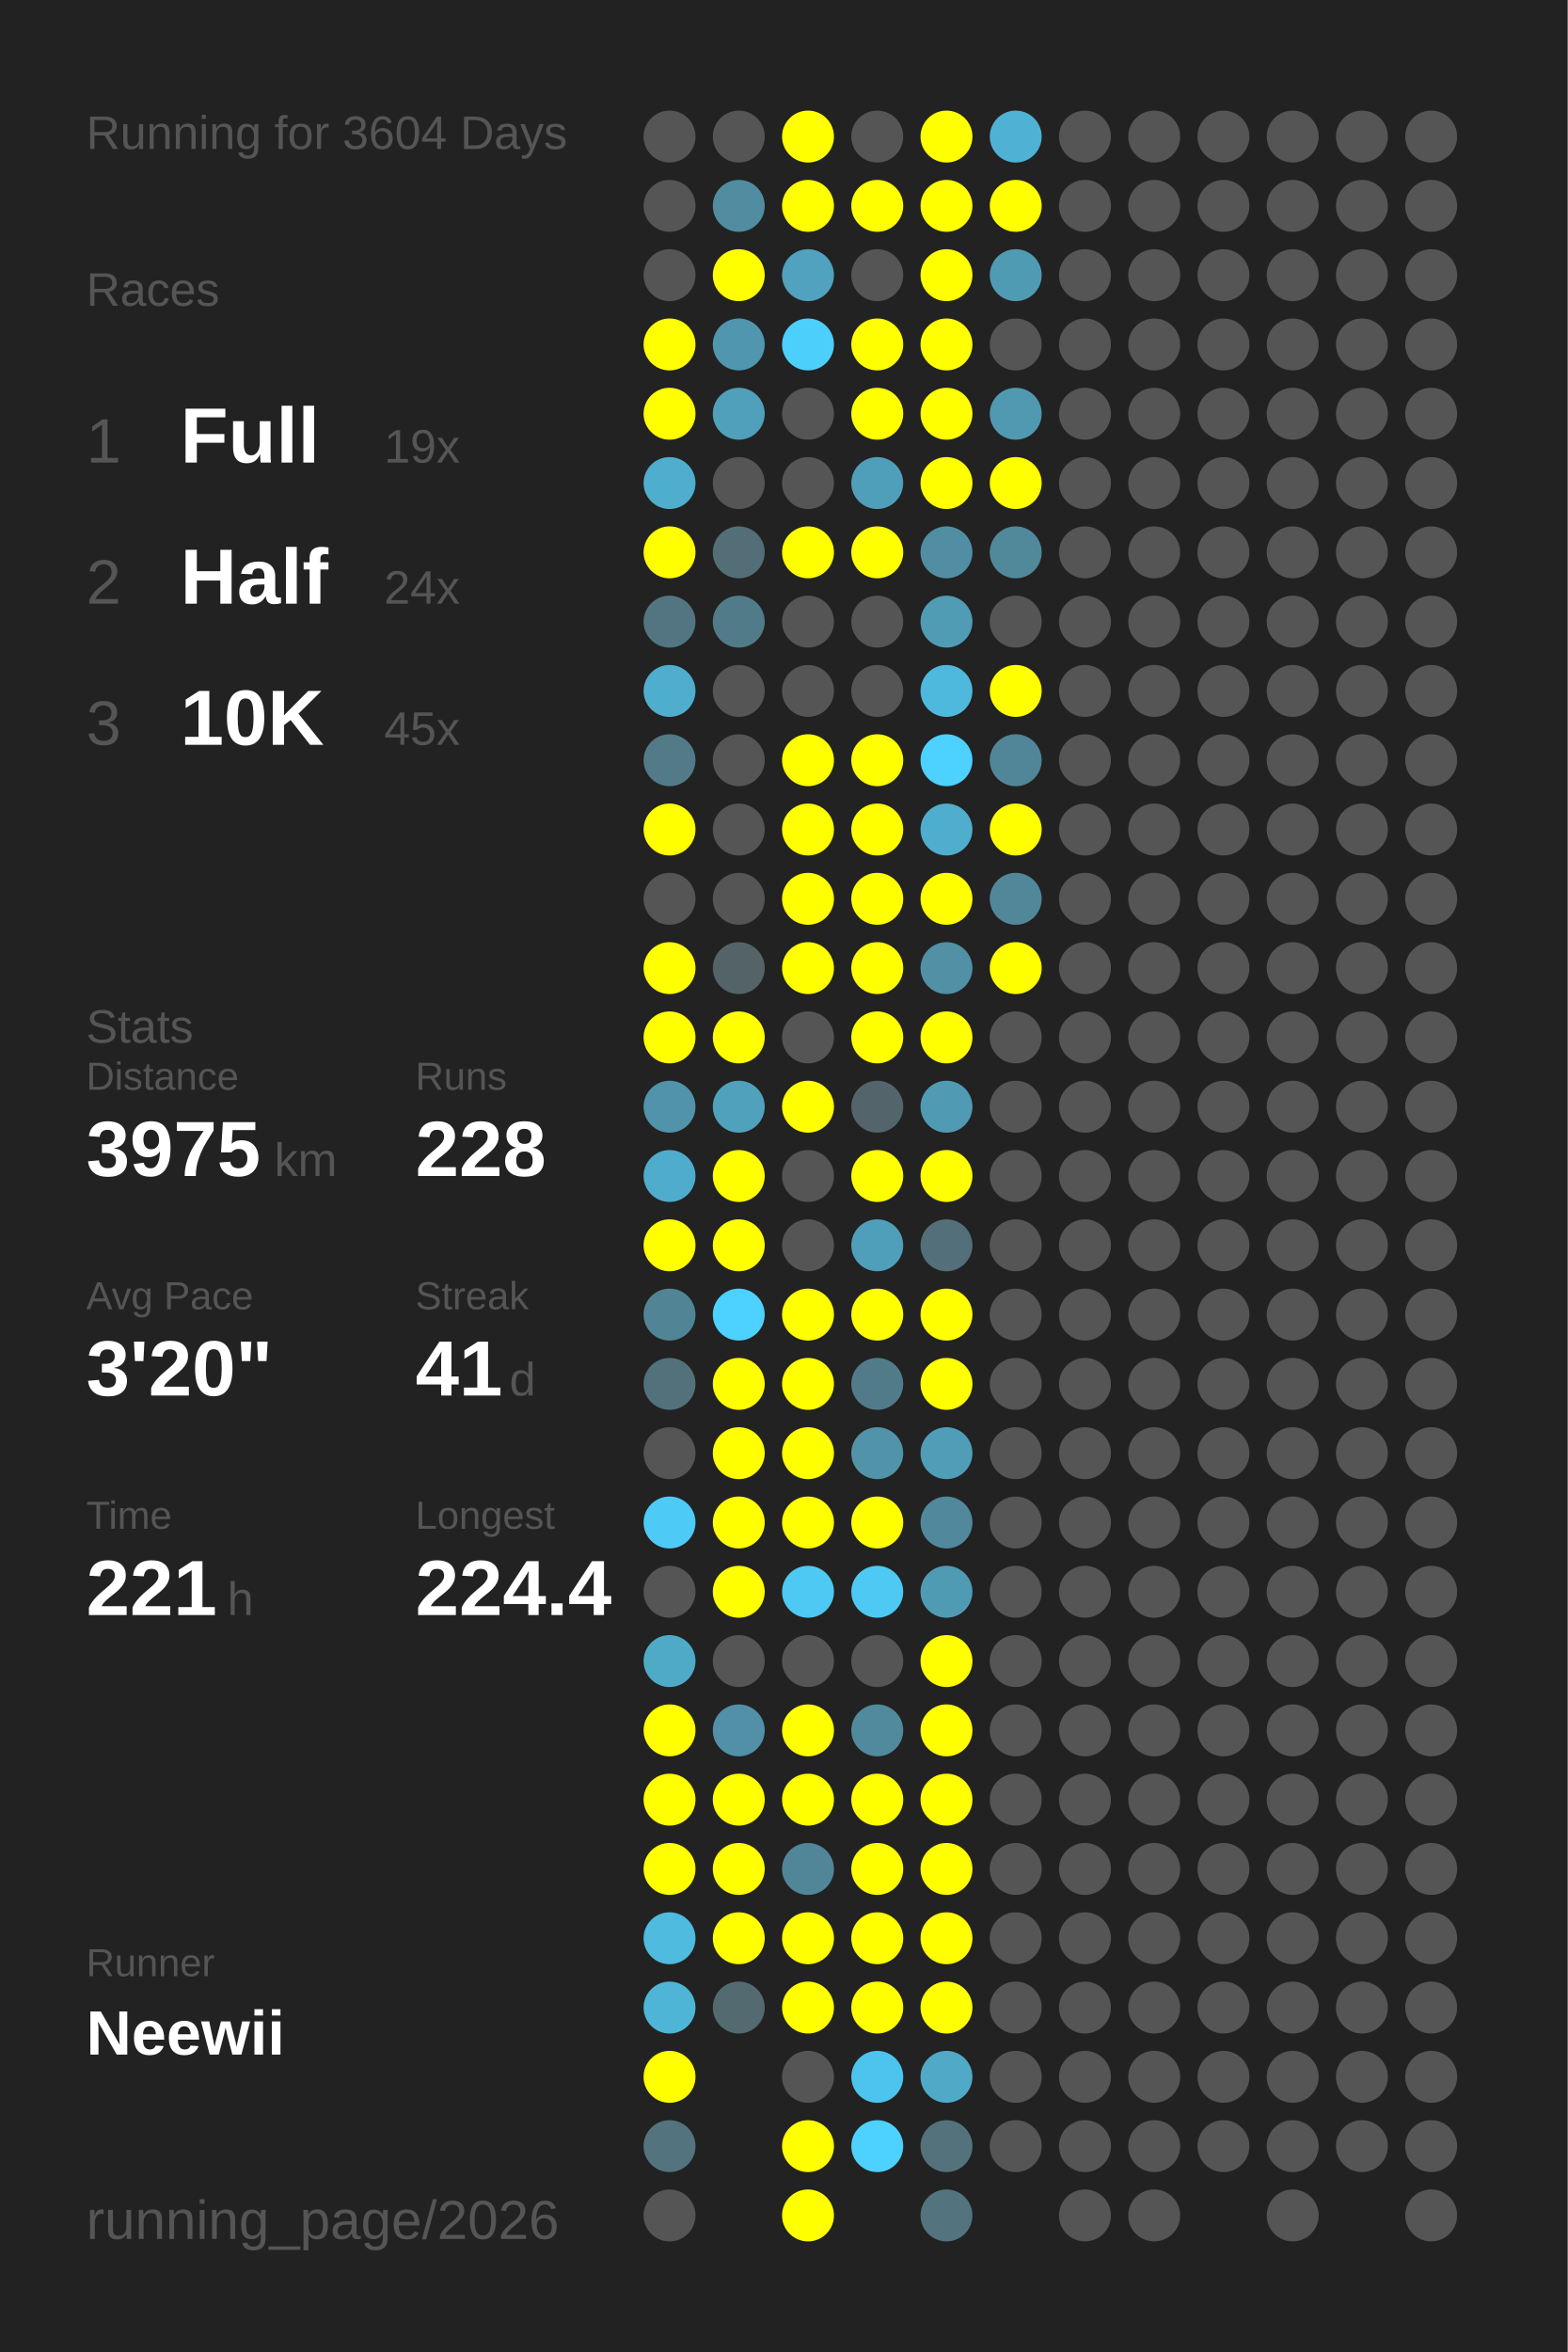
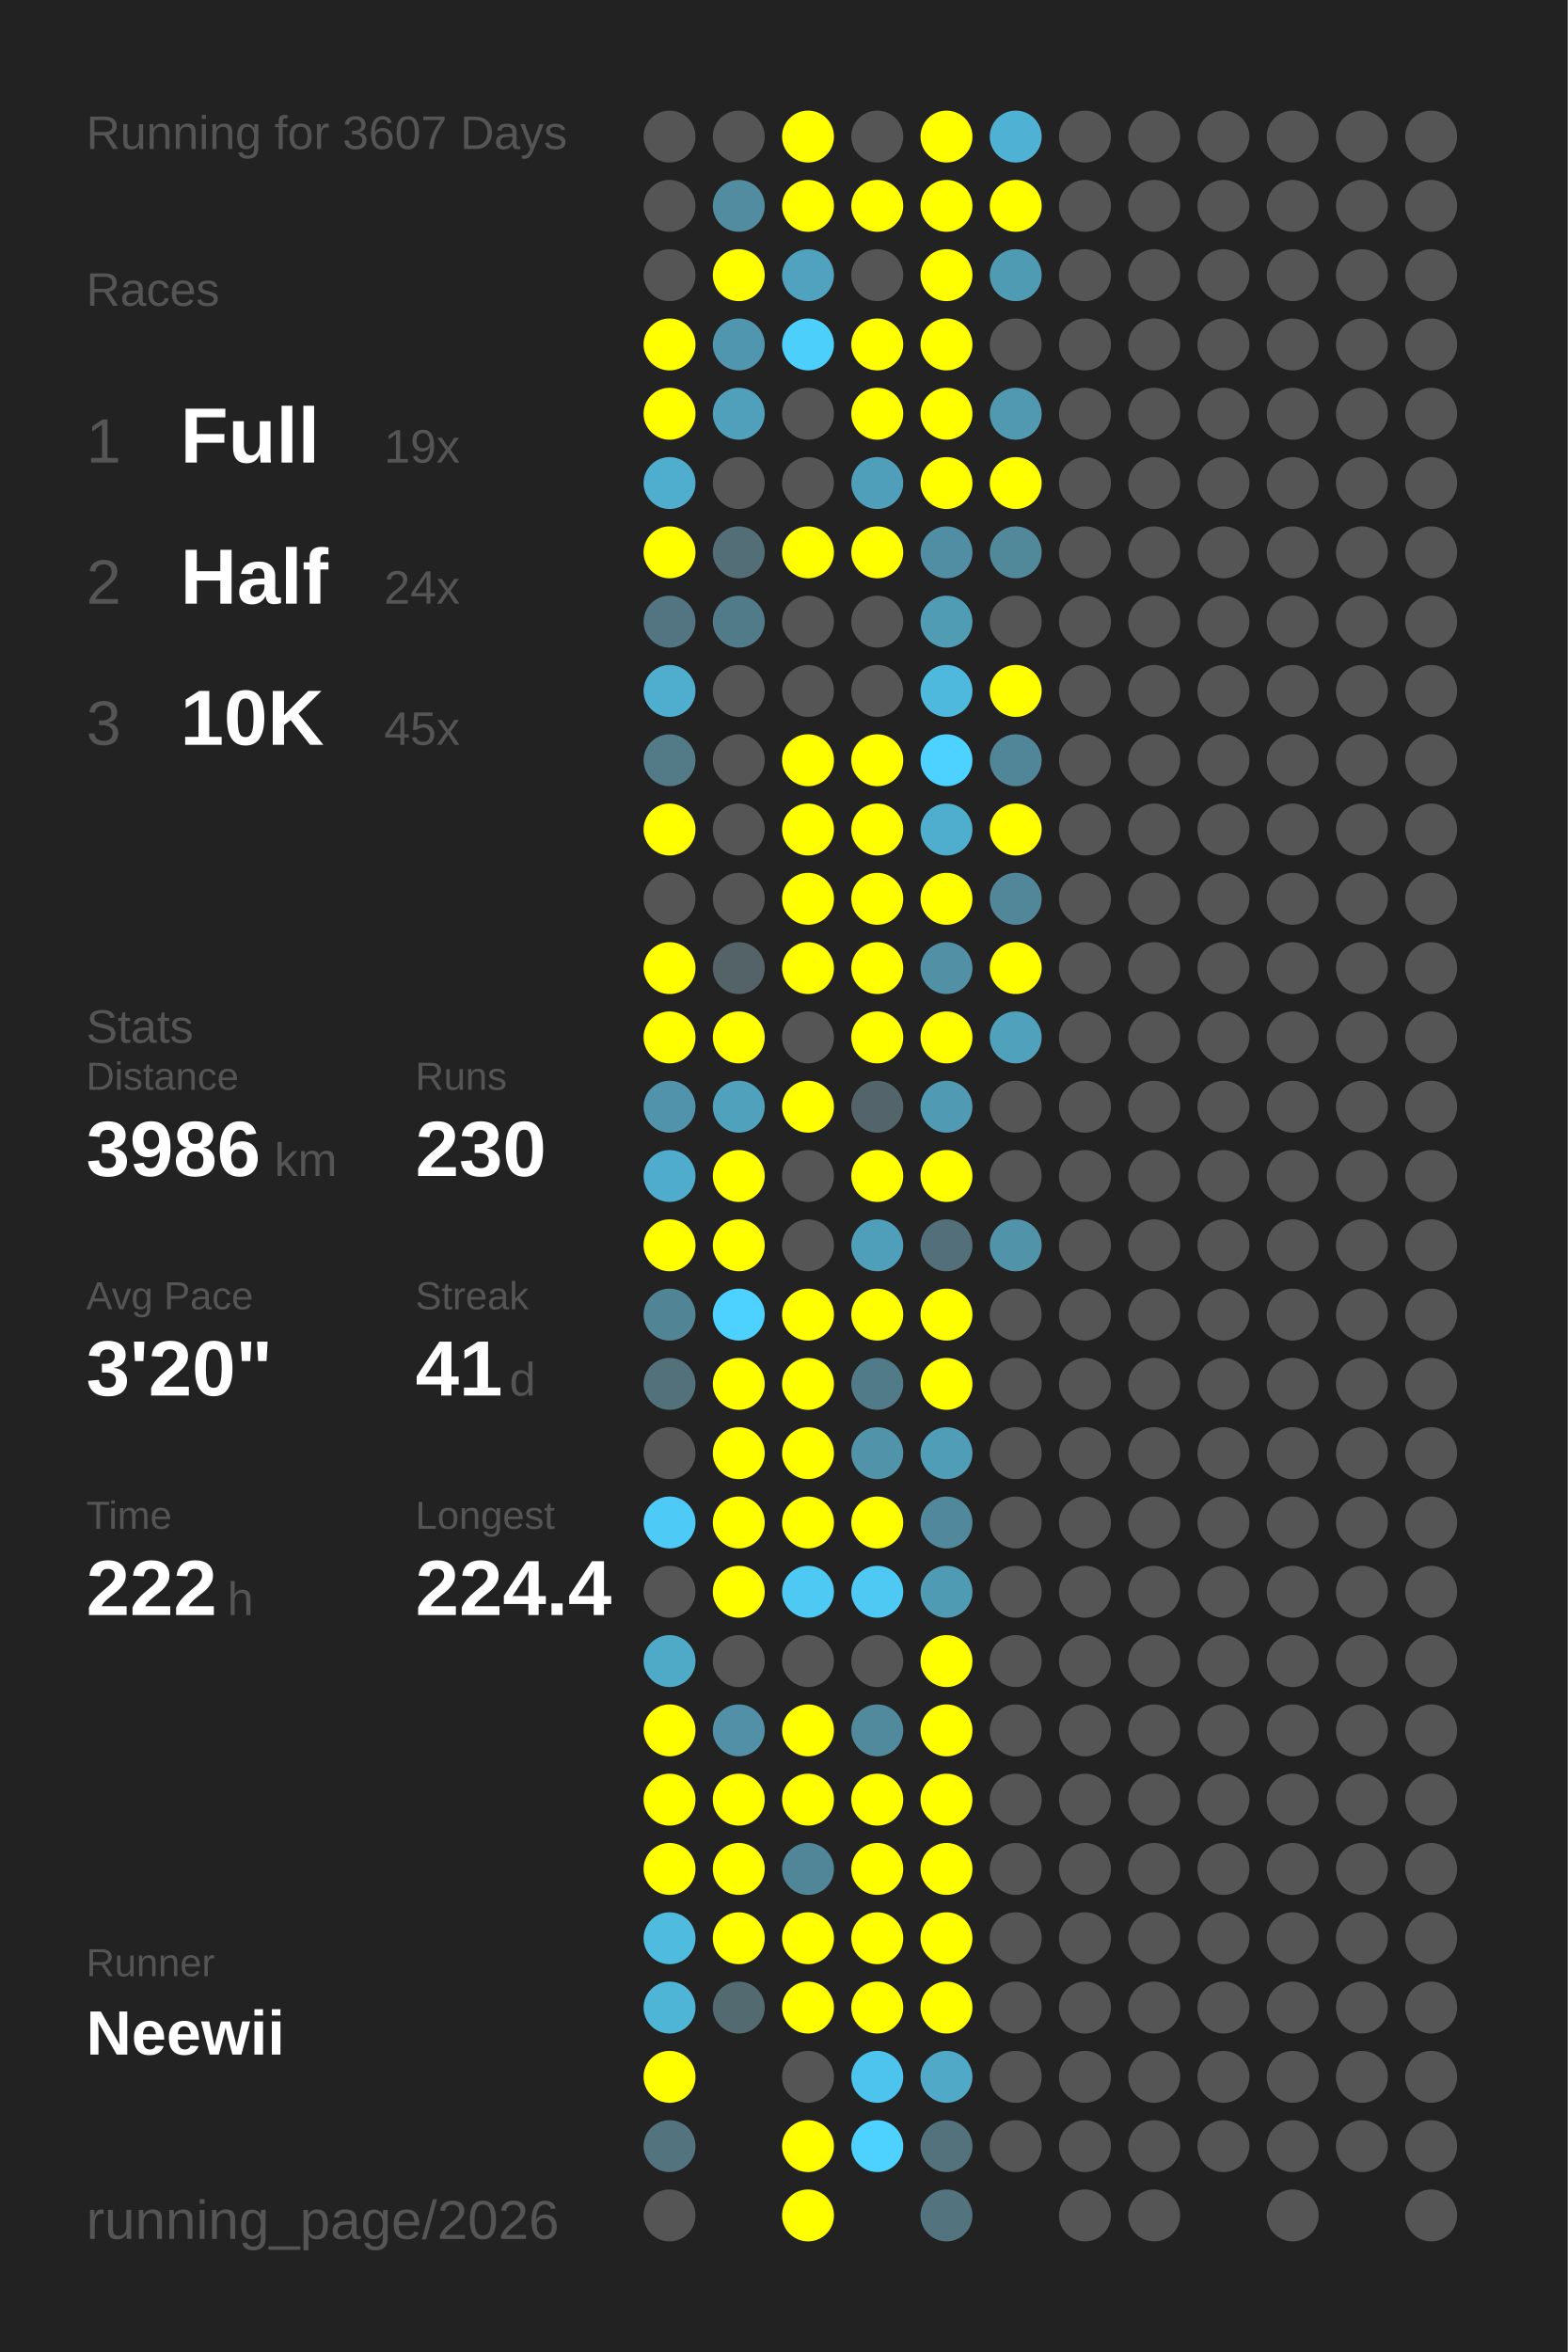
<svg xmlns="http://www.w3.org/2000/svg" baseProfile="full" height="300mm" version="1.1" viewBox="0,0,200,300" width="200mm">
  <defs />
  <rect fill="#222222" height="300" width="200" x="0" y="0" />
-   <text fill="#555555" style="font-size:6px; font-family:Arial;" x="11" y="19">Running for 3604 Days</text>
+   <text fill="#555555" style="font-size:6px; font-family:Arial;" x="11" y="19">Running for 3607 Days</text>
  <text fill="#555555" style="font-size:6px; font-family:Arial;" x="11" y="39">Races</text>
  <text fill="#555555" style="font-size:8px; font-family:Arial;" x="11" y="59">1</text>
  <text fill="#FFFFFF" style="font-size:10px; font-family:Arial; font-weight:bold;" x="23" y="59">Full</text>
  <text fill="#555555" style="font-size:6px; font-family:Arial;" x="49" y="59">19x</text>
  <text fill="#555555" style="font-size:8px; font-family:Arial;" x="11" y="77">2</text>
  <text fill="#FFFFFF" style="font-size:10px; font-family:Arial; font-weight:bold;" x="23" y="77">Half</text>
  <text fill="#555555" style="font-size:6px; font-family:Arial;" x="49" y="77">24x</text>
  <text fill="#555555" style="font-size:8px; font-family:Arial;" x="11" y="95">3</text>
  <text fill="#FFFFFF" style="font-size:10px; font-family:Arial; font-weight:bold;" x="23" y="95">10K</text>
  <text fill="#555555" style="font-size:6px; font-family:Arial;" x="49" y="95">45x</text>
  <text fill="#555555" style="font-size:6px; font-family:Arial;" x="11" y="133">Stats</text>
  <text fill="#555555" style="font-size:5px; font-family:Arial;" x="11" y="139">Distance</text>
-   <text fill="#FFFFFF" style="font-size:10px; font-family:Arial; font-weight:bold;" x="11" y="150">3975</text>
+   <text fill="#FFFFFF" style="font-size:10px; font-family:Arial; font-weight:bold;" x="11" y="150">3986</text>
  <text fill="#555555" style="font-size:6px; font-family:Arial;" x="35" y="150">km</text>
  <text fill="#555555" style="font-size:5px; font-family:Arial;" x="53" y="139">Runs</text>
-   <text fill="#FFFFFF" style="font-size:10px; font-family:Arial; font-weight:bold;" x="53" y="150">228</text>
+   <text fill="#FFFFFF" style="font-size:10px; font-family:Arial; font-weight:bold;" x="53" y="150">230</text>
  <text fill="#555555" style="font-size:5px; font-family:Arial;" x="11" y="167">Avg Pace</text>
  <text fill="#FFFFFF" style="font-size:10px; font-family:Arial; font-weight:bold;" x="11" y="178">3'20"</text>
  <text fill="#555555" style="font-size:5px; font-family:Arial;" x="53" y="167">Streak</text>
  <text fill="#FFFFFF" style="font-size:10px; font-family:Arial; font-weight:bold;" x="53" y="178">41</text>
  <text fill="#555555" style="font-size:6px; font-family:Arial;" x="65" y="178">d</text>
  <text fill="#555555" style="font-size:5px; font-family:Arial;" x="11" y="195">Time</text>
-   <text fill="#FFFFFF" style="font-size:10px; font-family:Arial; font-weight:bold;" x="11" y="206">221</text>
+   <text fill="#FFFFFF" style="font-size:10px; font-family:Arial; font-weight:bold;" x="11" y="206">222</text>
  <text fill="#555555" style="font-size:6px; font-family:Arial;" x="29" y="206">h</text>
  <text fill="#555555" style="font-size:5px; font-family:Arial;" x="53" y="195">Longest</text>
  <text fill="#FFFFFF" style="font-size:10px; font-family:Arial; font-weight:bold;" x="53" y="206">224.4</text>
  <text fill="#555555" style="font-size:5px; font-family:Arial;" x="11" y="252.065">Runner</text>
  <text fill="#FFFFFF" style="font-size:8px; font-family:Arial; font-weight:bold;" x="11" y="262.065">Neewii</text>
  <text fill="#555555" style="font-size:7px; font-family:Arial;" x="11" y="285.581">running_page/2026</text>
  <circle cx="85.417" cy="17.419" fill="#555555" r="3.312" />
  <circle cx="85.417" cy="26.258" fill="#555555" r="3.312" />
  <circle cx="85.417" cy="35.097" fill="#555555" r="3.312" />
  <circle cx="85.417" cy="43.935" fill="#FFFF00" r="3.312" />
  <circle cx="85.417" cy="52.774" fill="#FFFF00" r="3.312" />
  <circle cx="85.417" cy="61.613" fill="#4fadcd" r="3.312" />
  <circle cx="85.417" cy="70.452" fill="#FFFF00" r="3.312" />
  <circle cx="85.417" cy="79.29" fill="#527581" r="3.312" />
  <circle cx="85.417" cy="88.129" fill="#4fadcd" r="3.312" />
  <circle cx="85.417" cy="96.968" fill="#527a87" r="3.312" />
  <circle cx="85.417" cy="105.806" fill="#FFFF00" r="3.312" />
  <circle cx="85.417" cy="114.645" fill="#555555" r="3.312" />
  <circle cx="85.417" cy="123.484" fill="#FFFF00" r="3.312" />
  <circle cx="85.417" cy="132.323" fill="#FFFF00" r="3.312" />
  <circle cx="85.417" cy="141.161" fill="#5093aa" r="3.312" />
  <circle cx="85.417" cy="150" fill="#4faccc" r="3.312" />
  <circle cx="85.417" cy="158.839" fill="#FFFF00" r="3.312" />
  <circle cx="85.417" cy="167.677" fill="#518596" r="3.312" />
  <circle cx="85.417" cy="176.516" fill="#53717b" r="3.312" />
  <circle cx="85.417" cy="185.355" fill="#555555" r="3.312" />
  <circle cx="85.417" cy="194.194" fill="#4dcbf6" r="3.312" />
  <circle cx="85.417" cy="203.032" fill="#555555" r="3.312" />
  <circle cx="85.417" cy="211.871" fill="#4faac8" r="3.312" />
  <circle cx="85.417" cy="220.71" fill="#FFFF00" r="3.312" />
  <circle cx="85.417" cy="229.548" fill="#FFFF00" r="3.312" />
  <circle cx="85.417" cy="238.387" fill="#FFFF00" r="3.312" />
  <circle cx="85.417" cy="247.226" fill="#4ebbdf" r="3.312" />
  <circle cx="85.417" cy="256.065" fill="#4eb5d7" r="3.312" />
  <circle cx="85.417" cy="264.903" fill="#FFFF00" r="3.312" />
  <circle cx="85.417" cy="273.742" fill="#53737e" r="3.312" />
  <circle cx="85.417" cy="282.581" fill="#555555" r="3.312" />
  <circle cx="94.25" cy="17.419" fill="#555555" r="3.312" />
  <circle cx="94.25" cy="26.258" fill="#518ca0" r="3.312" />
  <circle cx="94.25" cy="35.097" fill="#FFFF00" r="3.312" />
  <circle cx="94.25" cy="43.935" fill="#5096ae" r="3.312" />
  <circle cx="94.25" cy="52.774" fill="#50a0bb" r="3.312" />
  <circle cx="94.25" cy="61.613" fill="#555555" r="3.312" />
  <circle cx="94.25" cy="70.452" fill="#536e77" r="3.312" />
  <circle cx="94.25" cy="79.29" fill="#527b89" r="3.312" />
  <circle cx="94.25" cy="88.129" fill="#555555" r="3.312" />
  <circle cx="94.25" cy="96.968" fill="#555555" r="3.312" />
  <circle cx="94.25" cy="105.806" fill="#555555" r="3.312" />
  <circle cx="94.25" cy="114.645" fill="#555555" r="3.312" />
  <circle cx="94.25" cy="123.484" fill="#546368" r="3.312" />
  <circle cx="94.25" cy="132.323" fill="#FFFF00" r="3.312" />
  <circle cx="94.25" cy="141.161" fill="#50a1bc" r="3.312" />
  <circle cx="94.25" cy="150" fill="#FFFF00" r="3.312" />
  <circle cx="94.25" cy="158.839" fill="#FFFF00" r="3.312" />
  <circle cx="94.25" cy="167.677" fill="#4dd1fe" r="3.312" />
  <circle cx="94.25" cy="176.516" fill="#FFFF00" r="3.312" />
  <circle cx="94.25" cy="185.355" fill="#FFFF00" r="3.312" />
  <circle cx="94.25" cy="194.194" fill="#FFFF00" r="3.312" />
  <circle cx="94.25" cy="203.032" fill="#FFFF00" r="3.312" />
  <circle cx="94.25" cy="211.871" fill="#555555" r="3.312" />
  <circle cx="94.25" cy="220.71" fill="#5190a6" r="3.312" />
  <circle cx="94.25" cy="229.548" fill="#FFFF00" r="3.312" />
  <circle cx="94.25" cy="238.387" fill="#FFFF00" r="3.312" />
  <circle cx="94.25" cy="247.226" fill="#FFFF00" r="3.312" />
  <circle cx="94.25" cy="256.065" fill="#536a71" r="3.312" />
  <circle cx="103.083" cy="17.419" fill="#FFFF00" r="3.312" />
  <circle cx="103.083" cy="26.258" fill="#FFFF00" r="3.312" />
  <circle cx="103.083" cy="35.097" fill="#50a2be" r="3.312" />
  <circle cx="103.083" cy="43.935" fill="#4dcffb" r="3.312" />
  <circle cx="103.083" cy="52.774" fill="#555555" r="3.312" />
  <circle cx="103.083" cy="61.613" fill="#555555" r="3.312" />
  <circle cx="103.083" cy="70.452" fill="#FFFF00" r="3.312" />
  <circle cx="103.083" cy="79.29" fill="#555555" r="3.312" />
  <circle cx="103.083" cy="88.129" fill="#555555" r="3.312" />
  <circle cx="103.083" cy="96.968" fill="#FFFF00" r="3.312" />
  <circle cx="103.083" cy="105.806" fill="#FFFF00" r="3.312" />
  <circle cx="103.083" cy="114.645" fill="#FFFF00" r="3.312" />
  <circle cx="103.083" cy="123.484" fill="#FFFF00" r="3.312" />
  <circle cx="103.083" cy="132.323" fill="#555555" r="3.312" />
  <circle cx="103.083" cy="141.161" fill="#FFFF00" r="3.312" />
  <circle cx="103.083" cy="150" fill="#555555" r="3.312" />
  <circle cx="103.083" cy="158.839" fill="#555555" r="3.312" />
  <circle cx="103.083" cy="167.677" fill="#FFFF00" r="3.312" />
  <circle cx="103.083" cy="176.516" fill="#FFFF00" r="3.312" />
  <circle cx="103.083" cy="185.355" fill="#FFFF00" r="3.312" />
  <circle cx="103.083" cy="194.194" fill="#FFFF00" r="3.312" />
  <circle cx="103.083" cy="203.032" fill="#4dc9f3" r="3.312" />
  <circle cx="103.083" cy="211.871" fill="#555555" r="3.312" />
  <circle cx="103.083" cy="220.71" fill="#FFFF00" r="3.312" />
  <circle cx="103.083" cy="229.548" fill="#FFFF00" r="3.312" />
  <circle cx="103.083" cy="238.387" fill="#518698" r="3.312" />
  <circle cx="103.083" cy="247.226" fill="#FFFF00" r="3.312" />
  <circle cx="103.083" cy="256.065" fill="#FFFF00" r="3.312" />
  <circle cx="103.083" cy="264.903" fill="#555555" r="3.312" />
  <circle cx="103.083" cy="273.742" fill="#FFFF00" r="3.312" />
  <circle cx="103.083" cy="282.581" fill="#FFFF00" r="3.312" />
  <circle cx="111.917" cy="17.419" fill="#555555" r="3.312" />
  <circle cx="111.917" cy="26.258" fill="#FFFF00" r="3.312" />
  <circle cx="111.917" cy="35.097" fill="#555555" r="3.312" />
  <circle cx="111.917" cy="43.935" fill="#FFFF00" r="3.312" />
  <circle cx="111.917" cy="52.774" fill="#FFFF00" r="3.312" />
  <circle cx="111.917" cy="61.613" fill="#509fba" r="3.312" />
  <circle cx="111.917" cy="70.452" fill="#FFFF00" r="3.312" />
  <circle cx="111.917" cy="79.29" fill="#555555" r="3.312" />
  <circle cx="111.917" cy="88.129" fill="#555555" r="3.312" />
  <circle cx="111.917" cy="96.968" fill="#FFFF00" r="3.312" />
  <circle cx="111.917" cy="105.806" fill="#FFFF00" r="3.312" />
  <circle cx="111.917" cy="114.645" fill="#FFFF00" r="3.312" />
  <circle cx="111.917" cy="123.484" fill="#FFFF00" r="3.312" />
  <circle cx="111.917" cy="132.323" fill="#FFFF00" r="3.312" />
  <circle cx="111.917" cy="141.161" fill="#53656b" r="3.312" />
  <circle cx="111.917" cy="150" fill="#FFFF00" r="3.312" />
  <circle cx="111.917" cy="158.839" fill="#509fba" r="3.312" />
  <circle cx="111.917" cy="167.677" fill="#FFFF00" r="3.312" />
  <circle cx="111.917" cy="176.516" fill="#527b89" r="3.312" />
  <circle cx="111.917" cy="185.355" fill="#5193a9" r="3.312" />
  <circle cx="111.917" cy="194.194" fill="#FFFF00" r="3.312" />
  <circle cx="111.917" cy="203.032" fill="#4dc9f3" r="3.312" />
  <circle cx="111.917" cy="211.871" fill="#555555" r="3.312" />
  <circle cx="111.917" cy="220.71" fill="#518a9d" r="3.312" />
  <circle cx="111.917" cy="229.548" fill="#FFFF00" r="3.312" />
  <circle cx="111.917" cy="238.387" fill="#FFFF00" r="3.312" />
  <circle cx="111.917" cy="247.226" fill="#FFFF00" r="3.312" />
  <circle cx="111.917" cy="256.065" fill="#FFFF00" r="3.312" />
  <circle cx="111.917" cy="264.903" fill="#4dc4ed" r="3.312" />
  <circle cx="111.917" cy="273.742" fill="#4dd1fe" r="3.312" />
  <circle cx="120.75" cy="17.419" fill="#FFFF00" r="3.312" />
  <circle cx="120.75" cy="26.258" fill="#FFFF00" r="3.312" />
  <circle cx="120.75" cy="35.097" fill="#FFFF00" r="3.312" />
  <circle cx="120.75" cy="43.935" fill="#FFFF00" r="3.312" />
  <circle cx="120.75" cy="52.774" fill="#FFFF00" r="3.312" />
  <circle cx="120.75" cy="61.613" fill="#FFFF00" r="3.312" />
  <circle cx="120.75" cy="70.452" fill="#518ea3" r="3.312" />
  <circle cx="120.75" cy="79.29" fill="#509cb5" r="3.312" />
  <circle cx="120.75" cy="88.129" fill="#4eb9dd" r="3.312" />
  <circle cx="120.75" cy="96.968" fill="#4dd1fe" r="3.312" />
  <circle cx="120.75" cy="105.806" fill="#4fadcd" r="3.312" />
  <circle cx="120.75" cy="114.645" fill="#FFFF00" r="3.312" />
  <circle cx="120.75" cy="123.484" fill="#5190a5" r="3.312" />
  <circle cx="120.75" cy="132.323" fill="#FFFF00" r="3.312" />
  <circle cx="120.75" cy="141.161" fill="#509ab4" r="3.312" />
  <circle cx="120.75" cy="150" fill="#FFFF00" r="3.312" />
  <circle cx="120.75" cy="158.839" fill="#536f79" r="3.312" />
  <circle cx="120.75" cy="167.677" fill="#FFFF00" r="3.312" />
  <circle cx="120.75" cy="176.516" fill="#FFFF00" r="3.312" />
  <circle cx="120.75" cy="185.355" fill="#509db8" r="3.312" />
  <circle cx="120.75" cy="194.194" fill="#51889b" r="3.312" />
  <circle cx="120.75" cy="203.032" fill="#509bb4" r="3.312" />
  <circle cx="120.75" cy="211.871" fill="#FFFF00" r="3.312" />
  <circle cx="120.75" cy="220.71" fill="#FFFF00" r="3.312" />
  <circle cx="120.75" cy="229.548" fill="#FFFF00" r="3.312" />
  <circle cx="120.75" cy="238.387" fill="#FFFF00" r="3.312" />
  <circle cx="120.75" cy="247.226" fill="#FFFF00" r="3.312" />
  <circle cx="120.75" cy="256.065" fill="#FFFF00" r="3.312" />
  <circle cx="120.75" cy="264.903" fill="#4fa9c7" r="3.312" />
  <circle cx="120.75" cy="273.742" fill="#53727c" r="3.312" />
  <circle cx="120.75" cy="282.581" fill="#53737f" r="3.312" />
  <circle cx="129.583" cy="17.419" fill="#4fb2d4" r="3.312" />
  <circle cx="129.583" cy="26.258" fill="#FFFF00" r="3.312" />
  <circle cx="129.583" cy="35.097" fill="#509bb4" r="3.312" />
  <circle cx="129.583" cy="43.935" fill="#555555" r="3.312" />
  <circle cx="129.583" cy="52.774" fill="#5099b1" r="3.312" />
  <circle cx="129.583" cy="61.613" fill="#FFFF00" r="3.312" />
  <circle cx="129.583" cy="70.452" fill="#51899b" r="3.312" />
  <circle cx="129.583" cy="79.29" fill="#555555" r="3.312" />
  <circle cx="129.583" cy="88.129" fill="#FFFF00" r="3.312" />
  <circle cx="129.583" cy="96.968" fill="#518698" r="3.312" />
  <circle cx="129.583" cy="105.806" fill="#FFFF00" r="3.312" />
  <circle cx="129.583" cy="114.645" fill="#518799" r="3.312" />
  <circle cx="129.583" cy="123.484" fill="#FFFF00" r="3.312" />
-   <circle cx="129.583" cy="132.323" fill="#555555" r="3.312" />
+   <circle cx="129.583" cy="132.323" fill="#50a1bc" r="3.312" />
  <circle cx="129.583" cy="141.161" fill="#555555" r="3.312" />
  <circle cx="129.583" cy="150" fill="#555555" r="3.312" />
-   <circle cx="129.583" cy="158.839" fill="#555555" r="3.312" />
+   <circle cx="129.583" cy="158.839" fill="#5193a9" r="3.312" />
  <circle cx="129.583" cy="167.677" fill="#555555" r="3.312" />
  <circle cx="129.583" cy="176.516" fill="#555555" r="3.312" />
  <circle cx="129.583" cy="185.355" fill="#555555" r="3.312" />
  <circle cx="129.583" cy="194.194" fill="#555555" r="3.312" />
  <circle cx="129.583" cy="203.032" fill="#555555" r="3.312" />
  <circle cx="129.583" cy="211.871" fill="#555555" r="3.312" />
  <circle cx="129.583" cy="220.71" fill="#555555" r="3.312" />
  <circle cx="129.583" cy="229.548" fill="#555555" r="3.312" />
  <circle cx="129.583" cy="238.387" fill="#555555" r="3.312" />
  <circle cx="129.583" cy="247.226" fill="#555555" r="3.312" />
  <circle cx="129.583" cy="256.065" fill="#555555" r="3.312" />
  <circle cx="129.583" cy="264.903" fill="#555555" r="3.312" />
  <circle cx="129.583" cy="273.742" fill="#555555" r="3.312" />
  <circle cx="138.417" cy="17.419" fill="#555555" r="3.312" />
  <circle cx="138.417" cy="26.258" fill="#555555" r="3.312" />
  <circle cx="138.417" cy="35.097" fill="#555555" r="3.312" />
  <circle cx="138.417" cy="43.935" fill="#555555" r="3.312" />
  <circle cx="138.417" cy="52.774" fill="#555555" r="3.312" />
  <circle cx="138.417" cy="61.613" fill="#555555" r="3.312" />
  <circle cx="138.417" cy="70.452" fill="#555555" r="3.312" />
  <circle cx="138.417" cy="79.29" fill="#555555" r="3.312" />
  <circle cx="138.417" cy="88.129" fill="#555555" r="3.312" />
  <circle cx="138.417" cy="96.968" fill="#555555" r="3.312" />
  <circle cx="138.417" cy="105.806" fill="#555555" r="3.312" />
  <circle cx="138.417" cy="114.645" fill="#555555" r="3.312" />
  <circle cx="138.417" cy="123.484" fill="#555555" r="3.312" />
  <circle cx="138.417" cy="132.323" fill="#555555" r="3.312" />
  <circle cx="138.417" cy="141.161" fill="#555555" r="3.312" />
  <circle cx="138.417" cy="150" fill="#555555" r="3.312" />
  <circle cx="138.417" cy="158.839" fill="#555555" r="3.312" />
  <circle cx="138.417" cy="167.677" fill="#555555" r="3.312" />
  <circle cx="138.417" cy="176.516" fill="#555555" r="3.312" />
  <circle cx="138.417" cy="185.355" fill="#555555" r="3.312" />
  <circle cx="138.417" cy="194.194" fill="#555555" r="3.312" />
  <circle cx="138.417" cy="203.032" fill="#555555" r="3.312" />
  <circle cx="138.417" cy="211.871" fill="#555555" r="3.312" />
  <circle cx="138.417" cy="220.71" fill="#555555" r="3.312" />
  <circle cx="138.417" cy="229.548" fill="#555555" r="3.312" />
  <circle cx="138.417" cy="238.387" fill="#555555" r="3.312" />
  <circle cx="138.417" cy="247.226" fill="#555555" r="3.312" />
  <circle cx="138.417" cy="256.065" fill="#555555" r="3.312" />
  <circle cx="138.417" cy="264.903" fill="#555555" r="3.312" />
  <circle cx="138.417" cy="273.742" fill="#555555" r="3.312" />
  <circle cx="138.417" cy="282.581" fill="#555555" r="3.312" />
  <circle cx="147.25" cy="17.419" fill="#555555" r="3.312" />
  <circle cx="147.25" cy="26.258" fill="#555555" r="3.312" />
  <circle cx="147.25" cy="35.097" fill="#555555" r="3.312" />
  <circle cx="147.25" cy="43.935" fill="#555555" r="3.312" />
  <circle cx="147.25" cy="52.774" fill="#555555" r="3.312" />
  <circle cx="147.25" cy="61.613" fill="#555555" r="3.312" />
  <circle cx="147.25" cy="70.452" fill="#555555" r="3.312" />
  <circle cx="147.25" cy="79.29" fill="#555555" r="3.312" />
  <circle cx="147.25" cy="88.129" fill="#555555" r="3.312" />
  <circle cx="147.25" cy="96.968" fill="#555555" r="3.312" />
  <circle cx="147.25" cy="105.806" fill="#555555" r="3.312" />
  <circle cx="147.25" cy="114.645" fill="#555555" r="3.312" />
  <circle cx="147.25" cy="123.484" fill="#555555" r="3.312" />
  <circle cx="147.25" cy="132.323" fill="#555555" r="3.312" />
  <circle cx="147.25" cy="141.161" fill="#555555" r="3.312" />
  <circle cx="147.25" cy="150" fill="#555555" r="3.312" />
  <circle cx="147.25" cy="158.839" fill="#555555" r="3.312" />
  <circle cx="147.25" cy="167.677" fill="#555555" r="3.312" />
  <circle cx="147.25" cy="176.516" fill="#555555" r="3.312" />
  <circle cx="147.25" cy="185.355" fill="#555555" r="3.312" />
  <circle cx="147.25" cy="194.194" fill="#555555" r="3.312" />
  <circle cx="147.25" cy="203.032" fill="#555555" r="3.312" />
  <circle cx="147.25" cy="211.871" fill="#555555" r="3.312" />
  <circle cx="147.25" cy="220.71" fill="#555555" r="3.312" />
  <circle cx="147.25" cy="229.548" fill="#555555" r="3.312" />
  <circle cx="147.25" cy="238.387" fill="#555555" r="3.312" />
  <circle cx="147.25" cy="247.226" fill="#555555" r="3.312" />
  <circle cx="147.25" cy="256.065" fill="#555555" r="3.312" />
  <circle cx="147.25" cy="264.903" fill="#555555" r="3.312" />
  <circle cx="147.25" cy="273.742" fill="#555555" r="3.312" />
  <circle cx="147.25" cy="282.581" fill="#555555" r="3.312" />
  <circle cx="156.083" cy="17.419" fill="#555555" r="3.312" />
  <circle cx="156.083" cy="26.258" fill="#555555" r="3.312" />
  <circle cx="156.083" cy="35.097" fill="#555555" r="3.312" />
  <circle cx="156.083" cy="43.935" fill="#555555" r="3.312" />
  <circle cx="156.083" cy="52.774" fill="#555555" r="3.312" />
  <circle cx="156.083" cy="61.613" fill="#555555" r="3.312" />
  <circle cx="156.083" cy="70.452" fill="#555555" r="3.312" />
  <circle cx="156.083" cy="79.29" fill="#555555" r="3.312" />
  <circle cx="156.083" cy="88.129" fill="#555555" r="3.312" />
  <circle cx="156.083" cy="96.968" fill="#555555" r="3.312" />
  <circle cx="156.083" cy="105.806" fill="#555555" r="3.312" />
  <circle cx="156.083" cy="114.645" fill="#555555" r="3.312" />
  <circle cx="156.083" cy="123.484" fill="#555555" r="3.312" />
  <circle cx="156.083" cy="132.323" fill="#555555" r="3.312" />
  <circle cx="156.083" cy="141.161" fill="#555555" r="3.312" />
  <circle cx="156.083" cy="150" fill="#555555" r="3.312" />
  <circle cx="156.083" cy="158.839" fill="#555555" r="3.312" />
  <circle cx="156.083" cy="167.677" fill="#555555" r="3.312" />
  <circle cx="156.083" cy="176.516" fill="#555555" r="3.312" />
  <circle cx="156.083" cy="185.355" fill="#555555" r="3.312" />
  <circle cx="156.083" cy="194.194" fill="#555555" r="3.312" />
  <circle cx="156.083" cy="203.032" fill="#555555" r="3.312" />
  <circle cx="156.083" cy="211.871" fill="#555555" r="3.312" />
  <circle cx="156.083" cy="220.71" fill="#555555" r="3.312" />
  <circle cx="156.083" cy="229.548" fill="#555555" r="3.312" />
  <circle cx="156.083" cy="238.387" fill="#555555" r="3.312" />
  <circle cx="156.083" cy="247.226" fill="#555555" r="3.312" />
  <circle cx="156.083" cy="256.065" fill="#555555" r="3.312" />
  <circle cx="156.083" cy="264.903" fill="#555555" r="3.312" />
  <circle cx="156.083" cy="273.742" fill="#555555" r="3.312" />
  <circle cx="164.917" cy="17.419" fill="#555555" r="3.312" />
  <circle cx="164.917" cy="26.258" fill="#555555" r="3.312" />
  <circle cx="164.917" cy="35.097" fill="#555555" r="3.312" />
  <circle cx="164.917" cy="43.935" fill="#555555" r="3.312" />
  <circle cx="164.917" cy="52.774" fill="#555555" r="3.312" />
  <circle cx="164.917" cy="61.613" fill="#555555" r="3.312" />
  <circle cx="164.917" cy="70.452" fill="#555555" r="3.312" />
  <circle cx="164.917" cy="79.29" fill="#555555" r="3.312" />
  <circle cx="164.917" cy="88.129" fill="#555555" r="3.312" />
  <circle cx="164.917" cy="96.968" fill="#555555" r="3.312" />
  <circle cx="164.917" cy="105.806" fill="#555555" r="3.312" />
  <circle cx="164.917" cy="114.645" fill="#555555" r="3.312" />
  <circle cx="164.917" cy="123.484" fill="#555555" r="3.312" />
  <circle cx="164.917" cy="132.323" fill="#555555" r="3.312" />
  <circle cx="164.917" cy="141.161" fill="#555555" r="3.312" />
  <circle cx="164.917" cy="150" fill="#555555" r="3.312" />
  <circle cx="164.917" cy="158.839" fill="#555555" r="3.312" />
  <circle cx="164.917" cy="167.677" fill="#555555" r="3.312" />
  <circle cx="164.917" cy="176.516" fill="#555555" r="3.312" />
  <circle cx="164.917" cy="185.355" fill="#555555" r="3.312" />
  <circle cx="164.917" cy="194.194" fill="#555555" r="3.312" />
  <circle cx="164.917" cy="203.032" fill="#555555" r="3.312" />
  <circle cx="164.917" cy="211.871" fill="#555555" r="3.312" />
  <circle cx="164.917" cy="220.71" fill="#555555" r="3.312" />
  <circle cx="164.917" cy="229.548" fill="#555555" r="3.312" />
  <circle cx="164.917" cy="238.387" fill="#555555" r="3.312" />
  <circle cx="164.917" cy="247.226" fill="#555555" r="3.312" />
  <circle cx="164.917" cy="256.065" fill="#555555" r="3.312" />
  <circle cx="164.917" cy="264.903" fill="#555555" r="3.312" />
  <circle cx="164.917" cy="273.742" fill="#555555" r="3.312" />
  <circle cx="164.917" cy="282.581" fill="#555555" r="3.312" />
  <circle cx="173.75" cy="17.419" fill="#555555" r="3.312" />
  <circle cx="173.75" cy="26.258" fill="#555555" r="3.312" />
  <circle cx="173.75" cy="35.097" fill="#555555" r="3.312" />
  <circle cx="173.75" cy="43.935" fill="#555555" r="3.312" />
  <circle cx="173.75" cy="52.774" fill="#555555" r="3.312" />
  <circle cx="173.75" cy="61.613" fill="#555555" r="3.312" />
  <circle cx="173.75" cy="70.452" fill="#555555" r="3.312" />
  <circle cx="173.75" cy="79.29" fill="#555555" r="3.312" />
  <circle cx="173.75" cy="88.129" fill="#555555" r="3.312" />
  <circle cx="173.75" cy="96.968" fill="#555555" r="3.312" />
  <circle cx="173.75" cy="105.806" fill="#555555" r="3.312" />
  <circle cx="173.75" cy="114.645" fill="#555555" r="3.312" />
  <circle cx="173.75" cy="123.484" fill="#555555" r="3.312" />
  <circle cx="173.75" cy="132.323" fill="#555555" r="3.312" />
  <circle cx="173.75" cy="141.161" fill="#555555" r="3.312" />
  <circle cx="173.75" cy="150" fill="#555555" r="3.312" />
  <circle cx="173.75" cy="158.839" fill="#555555" r="3.312" />
  <circle cx="173.75" cy="167.677" fill="#555555" r="3.312" />
  <circle cx="173.75" cy="176.516" fill="#555555" r="3.312" />
  <circle cx="173.75" cy="185.355" fill="#555555" r="3.312" />
  <circle cx="173.75" cy="194.194" fill="#555555" r="3.312" />
  <circle cx="173.75" cy="203.032" fill="#555555" r="3.312" />
  <circle cx="173.75" cy="211.871" fill="#555555" r="3.312" />
  <circle cx="173.75" cy="220.71" fill="#555555" r="3.312" />
  <circle cx="173.75" cy="229.548" fill="#555555" r="3.312" />
  <circle cx="173.75" cy="238.387" fill="#555555" r="3.312" />
  <circle cx="173.75" cy="247.226" fill="#555555" r="3.312" />
  <circle cx="173.75" cy="256.065" fill="#555555" r="3.312" />
  <circle cx="173.75" cy="264.903" fill="#555555" r="3.312" />
  <circle cx="173.75" cy="273.742" fill="#555555" r="3.312" />
  <circle cx="182.583" cy="17.419" fill="#555555" r="3.312" />
  <circle cx="182.583" cy="26.258" fill="#555555" r="3.312" />
  <circle cx="182.583" cy="35.097" fill="#555555" r="3.312" />
  <circle cx="182.583" cy="43.935" fill="#555555" r="3.312" />
  <circle cx="182.583" cy="52.774" fill="#555555" r="3.312" />
  <circle cx="182.583" cy="61.613" fill="#555555" r="3.312" />
  <circle cx="182.583" cy="70.452" fill="#555555" r="3.312" />
  <circle cx="182.583" cy="79.29" fill="#555555" r="3.312" />
  <circle cx="182.583" cy="88.129" fill="#555555" r="3.312" />
  <circle cx="182.583" cy="96.968" fill="#555555" r="3.312" />
  <circle cx="182.583" cy="105.806" fill="#555555" r="3.312" />
  <circle cx="182.583" cy="114.645" fill="#555555" r="3.312" />
  <circle cx="182.583" cy="123.484" fill="#555555" r="3.312" />
  <circle cx="182.583" cy="132.323" fill="#555555" r="3.312" />
  <circle cx="182.583" cy="141.161" fill="#555555" r="3.312" />
  <circle cx="182.583" cy="150" fill="#555555" r="3.312" />
  <circle cx="182.583" cy="158.839" fill="#555555" r="3.312" />
  <circle cx="182.583" cy="167.677" fill="#555555" r="3.312" />
  <circle cx="182.583" cy="176.516" fill="#555555" r="3.312" />
  <circle cx="182.583" cy="185.355" fill="#555555" r="3.312" />
  <circle cx="182.583" cy="194.194" fill="#555555" r="3.312" />
  <circle cx="182.583" cy="203.032" fill="#555555" r="3.312" />
  <circle cx="182.583" cy="211.871" fill="#555555" r="3.312" />
  <circle cx="182.583" cy="220.71" fill="#555555" r="3.312" />
  <circle cx="182.583" cy="229.548" fill="#555555" r="3.312" />
  <circle cx="182.583" cy="238.387" fill="#555555" r="3.312" />
  <circle cx="182.583" cy="247.226" fill="#555555" r="3.312" />
  <circle cx="182.583" cy="256.065" fill="#555555" r="3.312" />
  <circle cx="182.583" cy="264.903" fill="#555555" r="3.312" />
  <circle cx="182.583" cy="273.742" fill="#555555" r="3.312" />
  <circle cx="182.583" cy="282.581" fill="#555555" r="3.312" />
</svg>
